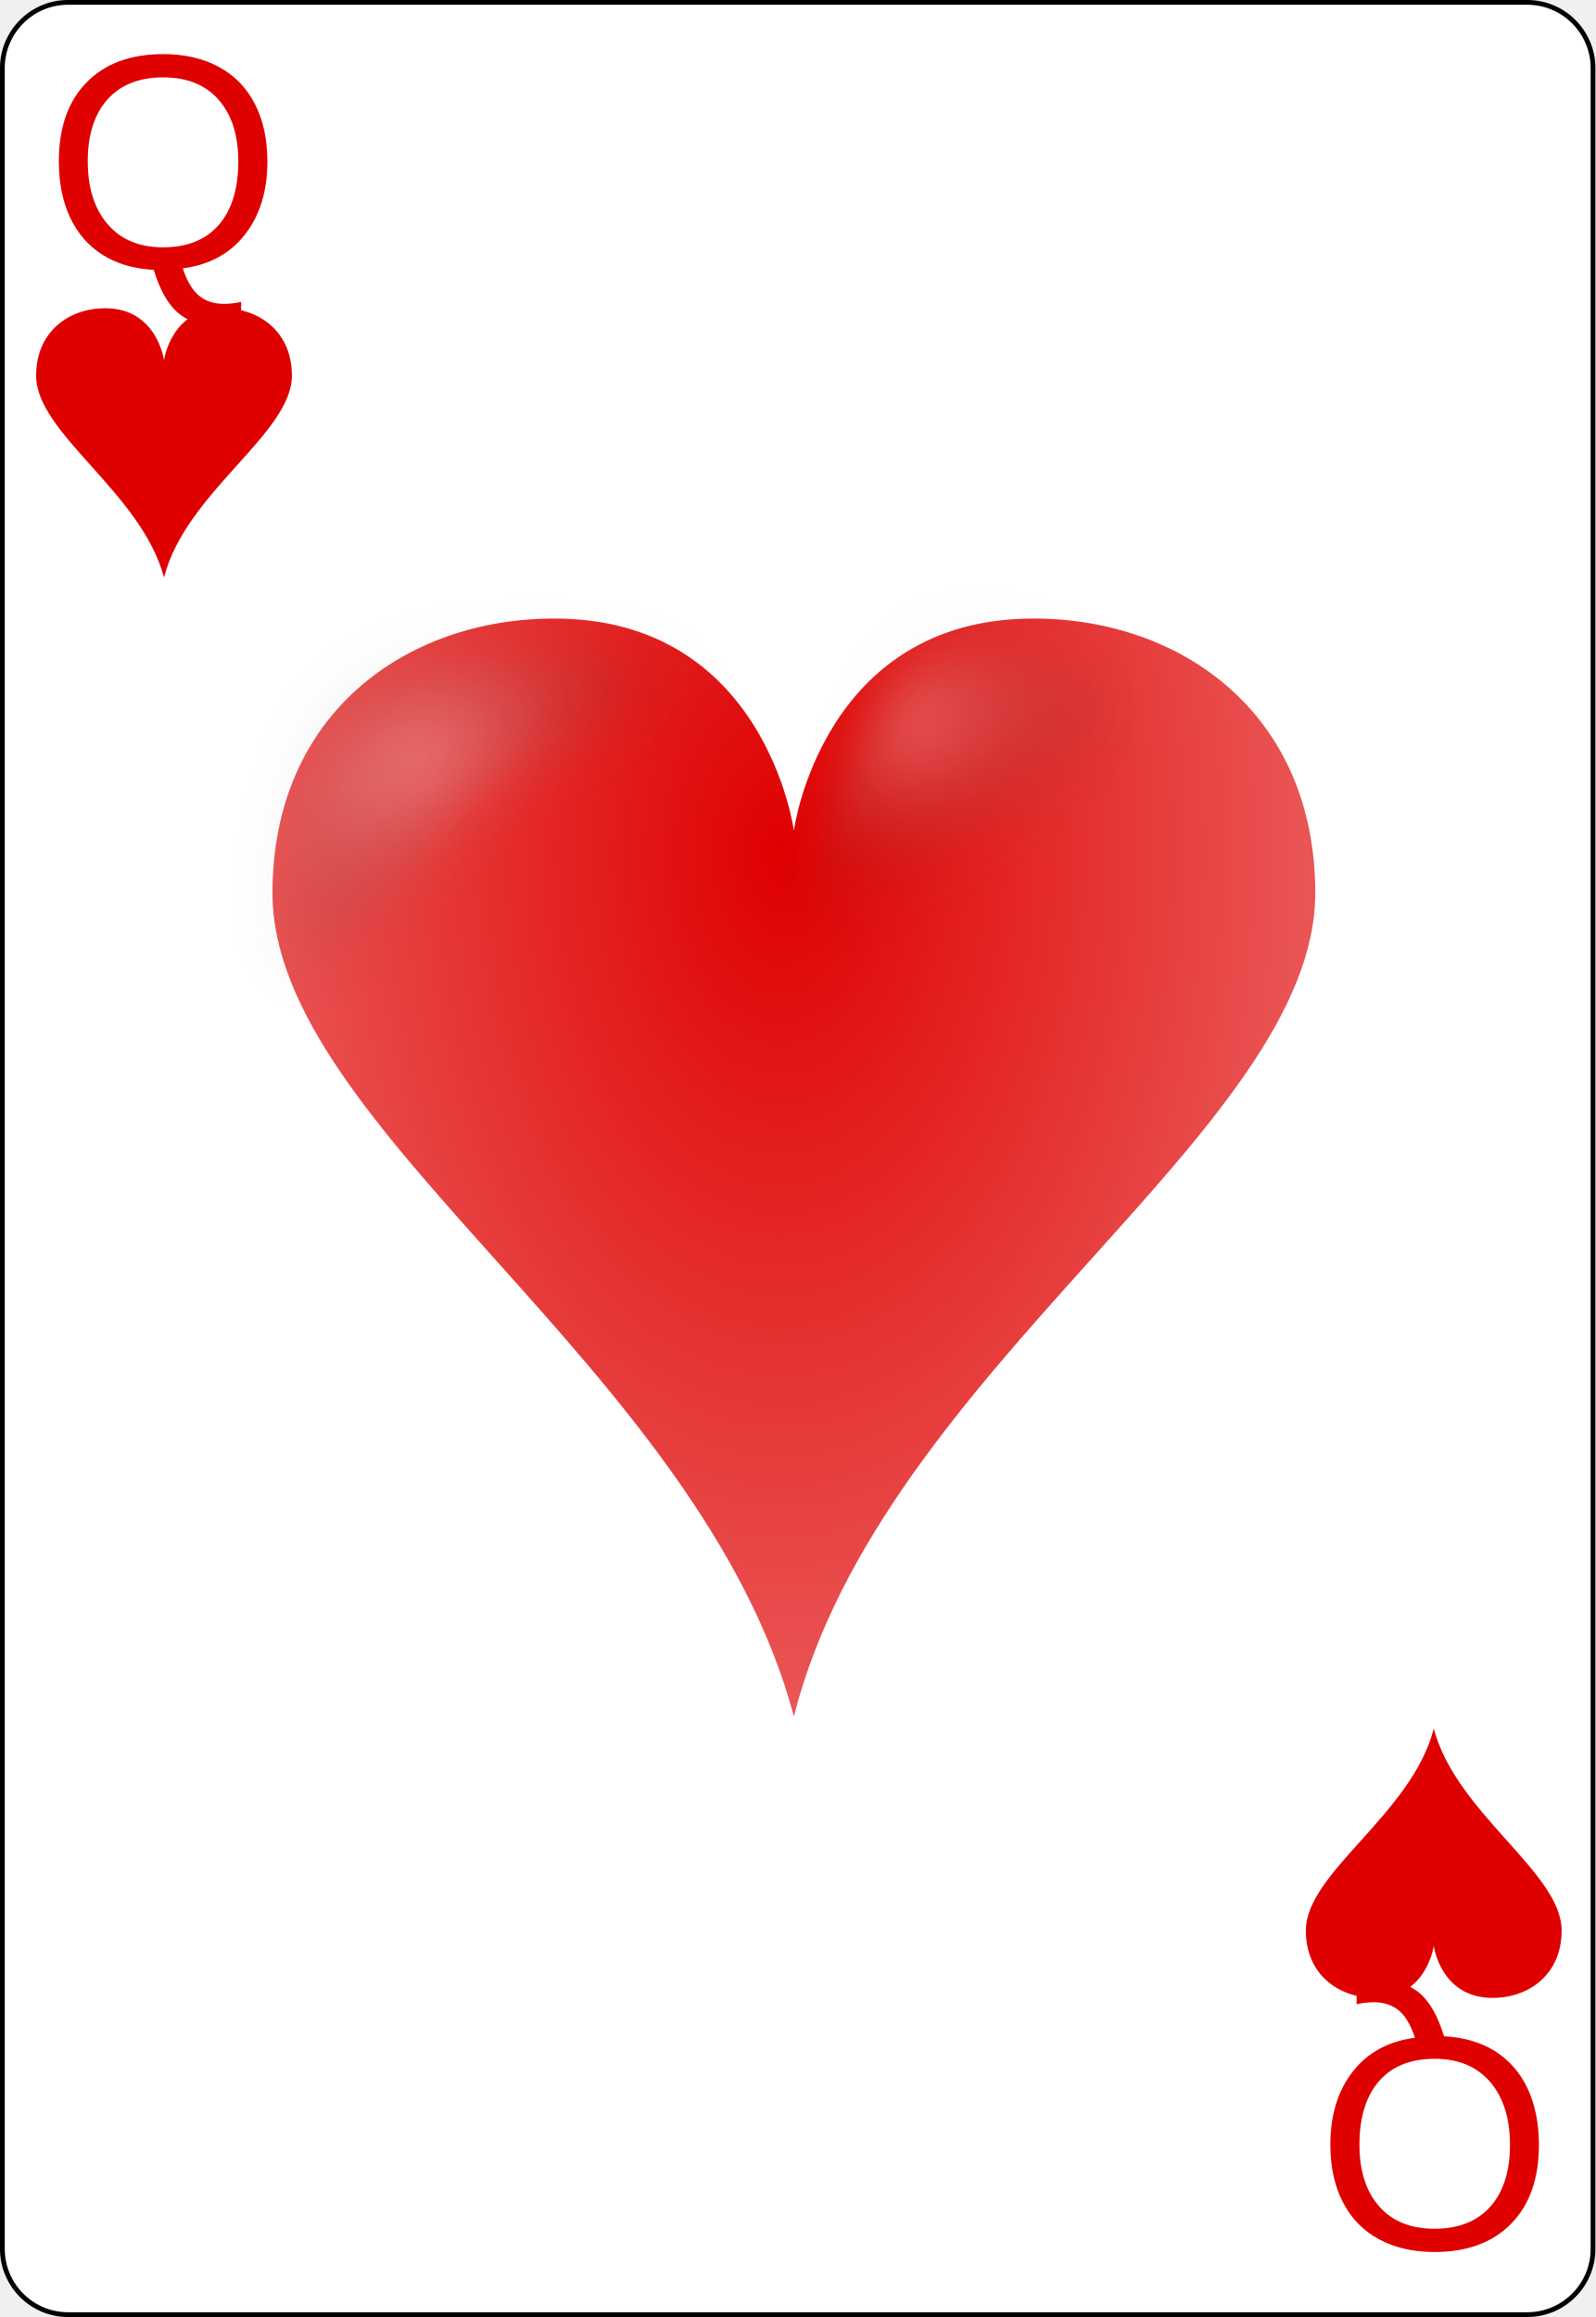
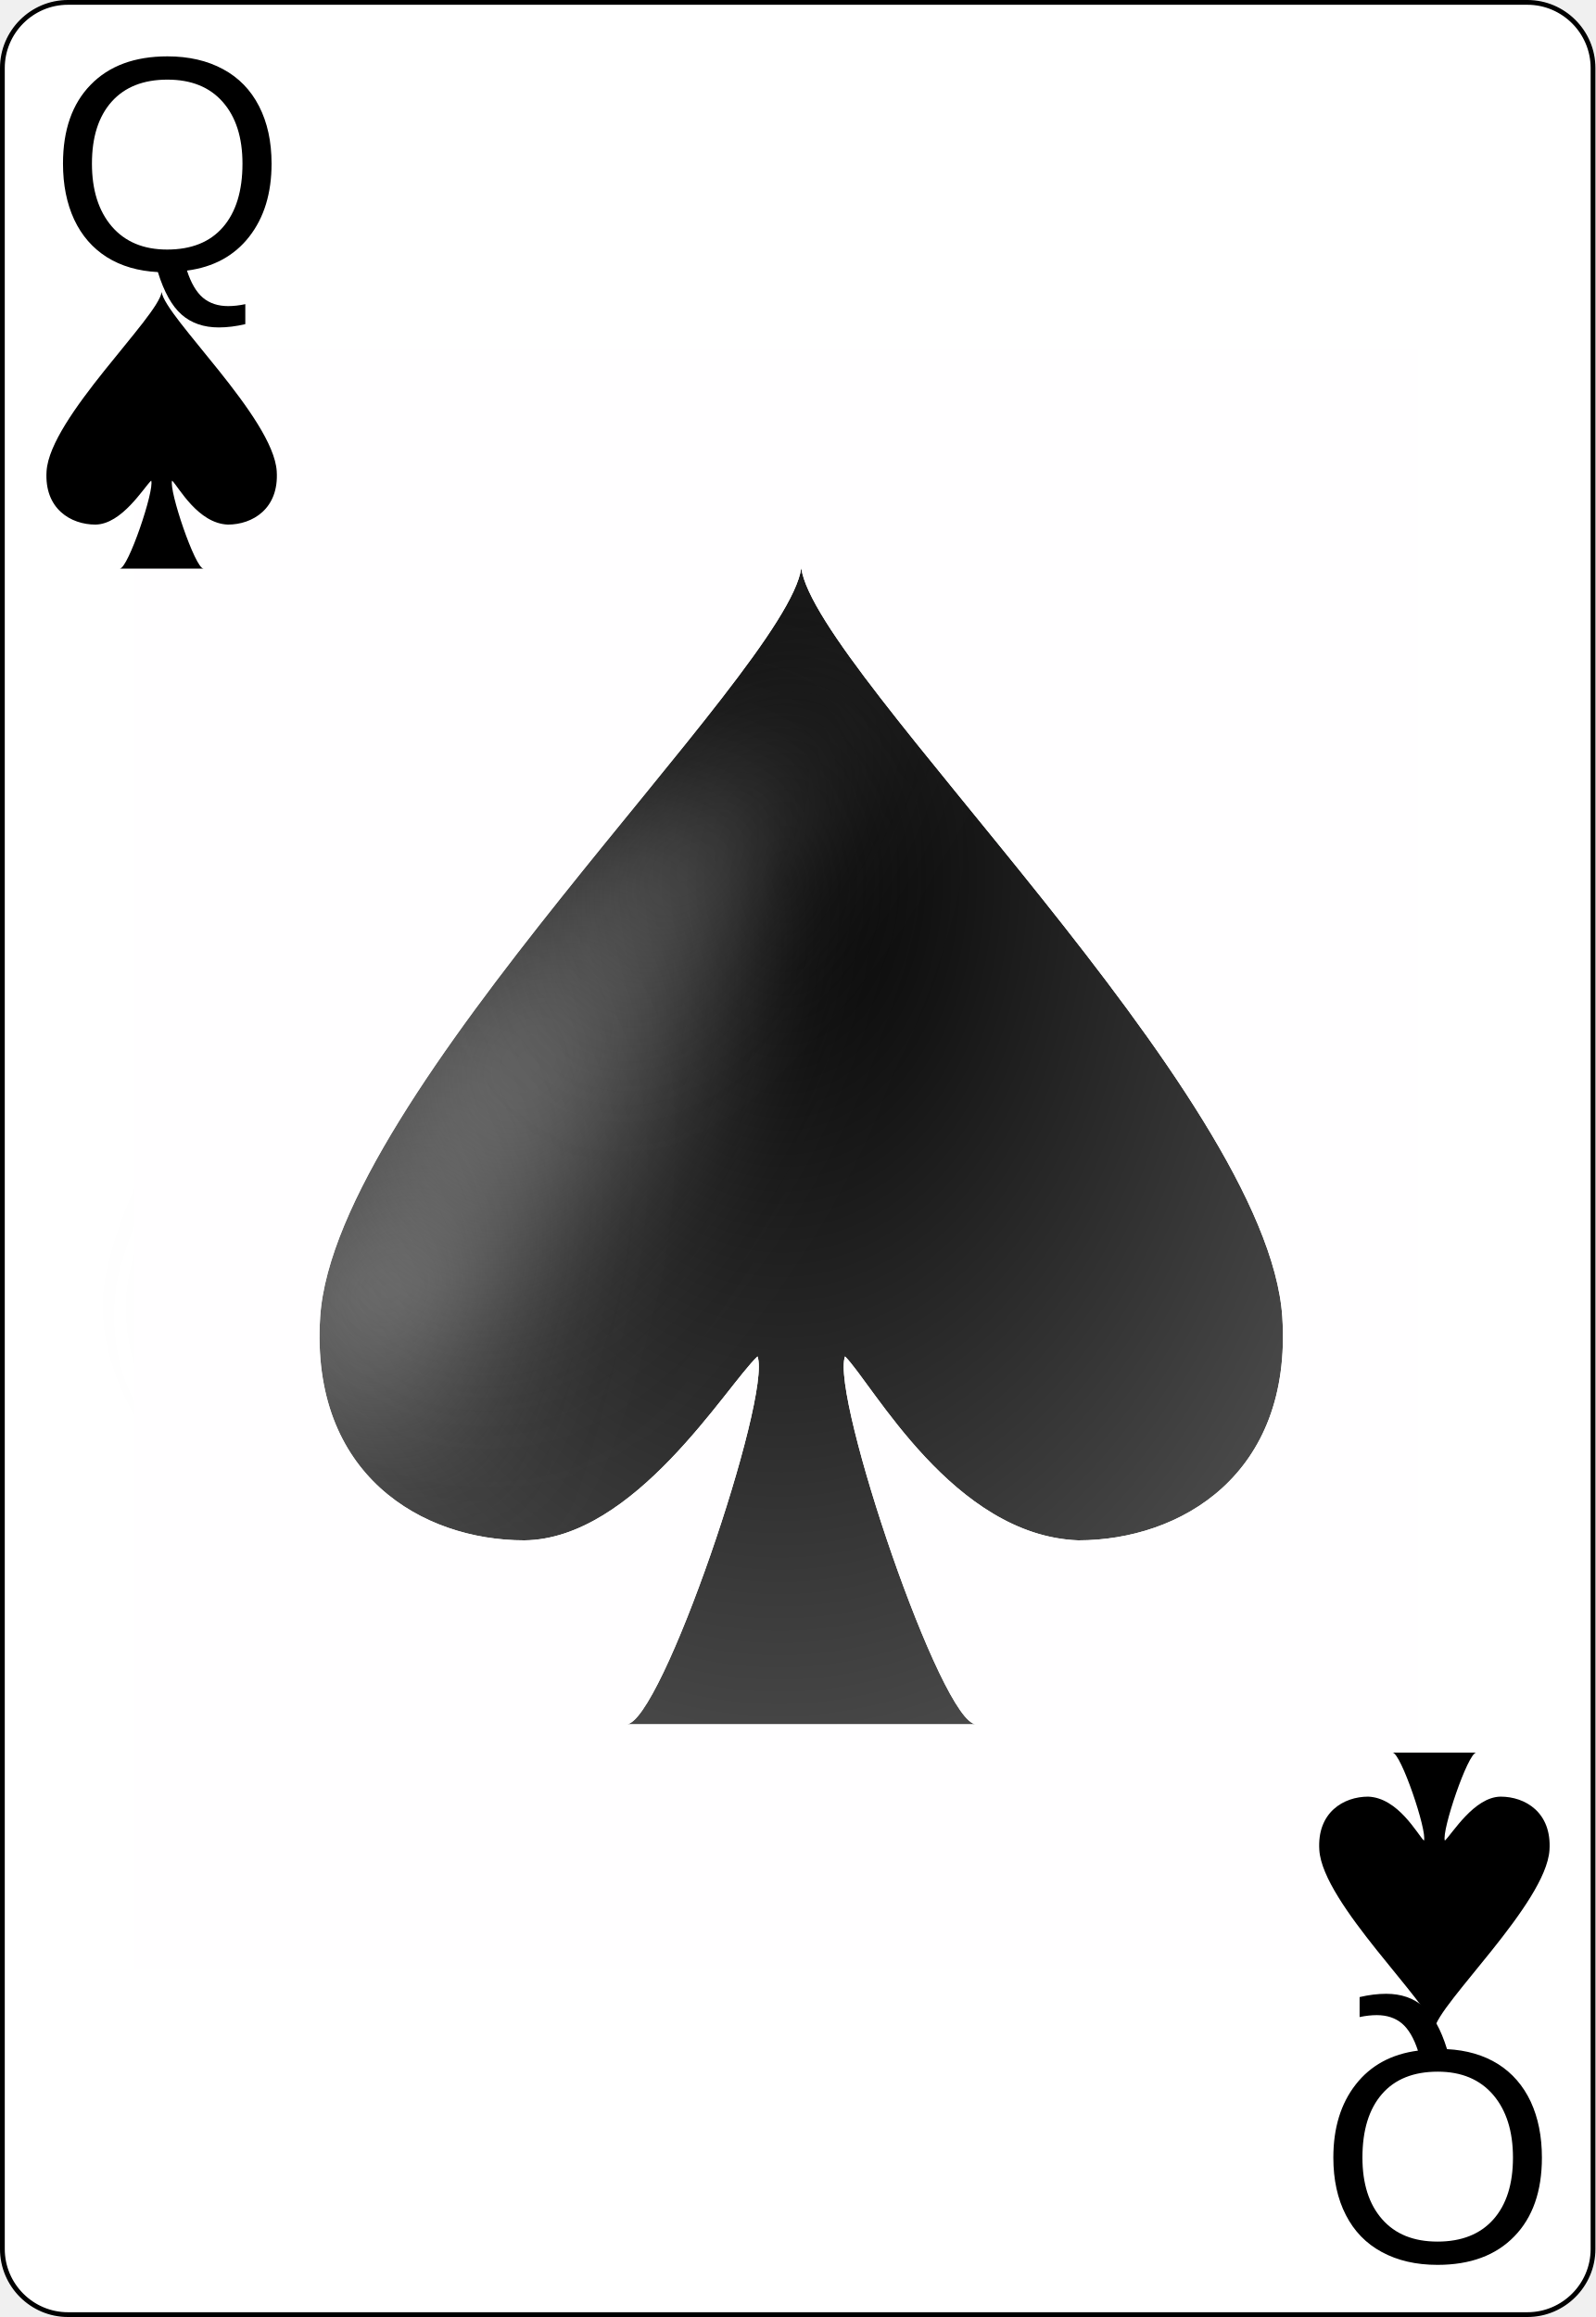
<svg xmlns="http://www.w3.org/2000/svg" xmlns:xlink="http://www.w3.org/1999/xlink" width="167.087pt" height="242.667pt" viewBox="0 0 167.087 242.667" xml:space="preserve" id="svg2" version="1.1">
  <defs id="defs41">
    <radialGradient xlink:href="#linearGradient3773" id="radialGradient3781" cx="-0.158" cy="-8.835" fx="-0.158" fy="-8.835" r="8" gradientTransform="matrix(-1.584269,-0.02349808,0.03071979,-2.477574,-0.2485638,-26.71351)" gradientUnits="userSpaceOnUse" />
    <linearGradient id="linearGradient3773">
      <stop style="stop-color:#000000;stop-opacity:1;" offset="0" id="stop3775" />
      <stop style="stop-color:#000000;stop-opacity:0.649;" offset="1" id="stop3777" />
    </linearGradient>
    <radialGradient xlink:href="#linearGradient3773" id="radialGradient3957" cx="-0.158" cy="-8.835" fx="-0.158" fy="-8.835" r="8" gradientTransform="matrix(-1.584269,-0.02349808,0.03071979,-2.477574,-0.2485638,-26.71351)" gradientUnits="userSpaceOnUse" />
    <linearGradient id="linearGradient3959">
      <stop style="stop-color:#000000;stop-opacity:1;" offset="0" id="stop3961" />
      <stop style="stop-color:#000000;stop-opacity:0.649;" offset="1" id="stop3963" />
    </linearGradient>
    <radialGradient r="81.903" fy="509.476" fx="168.025" cy="509.476" cx="168.025" gradientTransform="matrix(1.25656,-0.7774064,0.3366382,0.5361257,-221.2021,359.2426)" gradientUnits="userSpaceOnUse" id="radialGradient3975" xlink:href="#linearGradient3784-4" />
    <linearGradient id="linearGradient3784-4">
      <stop style="stop-color:#ffffff;stop-opacity:0.435;" offset="0" id="stop3786-8" />
      <stop style="stop-color:#000000;stop-opacity:0;" offset="1" id="stop3788-6" />
    </linearGradient>
+     <filter color-interpolation-filters="sRGB" id="filter3803" x="-0.331" width="1.661" y="-0.164" height="1.329">
+       <feGaussianBlur stdDeviation="14.131" id="feGaussianBlur3805" />
+     </filter>
    <radialGradient xlink:href="#linearGradient3784-4-5" id="radialGradient3929" gradientUnits="userSpaceOnUse" gradientTransform="matrix(1.25656,-0.7774064,0.3366382,0.5361257,-221.2021,359.2426)" cx="168.025" cy="509.476" fx="168.025" fy="509.476" r="81.903" />
    <linearGradient id="linearGradient3784-4-5">
      <stop style="stop-color:#ffffff;stop-opacity:0.489;" offset="0" id="stop3786-8-0" />
      <stop style="stop-color:#000000;stop-opacity:0;" offset="1" id="stop3788-6-3" />
    </linearGradient>
+     <filter color-interpolation-filters="sRGB" id="filter3803-1" x="-0.331" width="1.661" y="-0.164" height="1.329">
+       <feGaussianBlur stdDeviation="14.131" id="feGaussianBlur3805-8" />
+     </filter>
    <radialGradient xlink:href="#linearGradient3784-4-1" id="radialGradient3927" gradientUnits="userSpaceOnUse" gradientTransform="matrix(1.25656,-0.7774064,0.3366382,0.5361257,-221.2021,359.2426)" cx="168.025" cy="509.476" fx="168.025" fy="509.476" r="81.903" />
    <linearGradient id="linearGradient3784-4-1">
      <stop style="stop-color:#ffffff;stop-opacity:0.237;" offset="0" id="stop3786-8-03" />
      <stop style="stop-color:#000000;stop-opacity:0;" offset="1" id="stop3788-6-6" />
    </linearGradient>
-     <radialGradient xlink:href="#linearGradient3768" id="radialGradient3776" cx="-0.206" cy="-4.579" fx="-0.206" fy="-4.579" r="8" gradientTransform="matrix(-1,0,0,-1.720176,-0.4120407,-13.02719)" gradientUnits="userSpaceOnUse" />
-     <linearGradient id="linearGradient3768">
-       <stop style="stop-color:#df0000;stop-opacity:1;" offset="0" id="stop3770" />
-       <stop style="stop-color:#df0000;stop-opacity:0.672;" offset="1" id="stop3772" />
-     </linearGradient>
-     <radialGradient r="81.903" fy="511.223" fx="171.487" cy="511.223" cx="171.487" gradientTransform="matrix(1.152989,-0.6739155,0.3948202,0.6754904,-233.6326,270.4008)" gradientUnits="userSpaceOnUse" id="radialGradient4013" xlink:href="#linearGradient3784-4-6" />
-     <linearGradient id="linearGradient3784-4-6">
-       <stop style="stop-color:#ffffff;stop-opacity:0.313;" offset="0" id="stop3786-8-8" />
-       <stop style="stop-color:#000000;stop-opacity:0;" offset="1" id="stop3788-6-8" />
-     </linearGradient>
-     <filter color-interpolation-filters="sRGB" id="filter3834-6" x="-0.139" width="1.279" y="-0.162" height="1.325">
-       <feGaussianBlur stdDeviation="9.511" id="feGaussianBlur3836-6" />
+     <filter color-interpolation-filters="sRGB" id="filter3803-73" x="-0.331" width="1.661" y="-0.164" height="1.329">
+       <feGaussianBlur stdDeviation="14.131" id="feGaussianBlur3805-2" />
    </filter>
-     <radialGradient r="81.903" fy="492.632" fx="159.354" cy="492.632" cx="159.354" gradientTransform="matrix(1.089478,-0.715138,0.4464527,0.6562658,-244.9333,290.9185)" gradientUnits="userSpaceOnUse" id="radialGradient4013-8" xlink:href="#linearGradient3784-4-2" />
-     <linearGradient id="linearGradient3784-4-2">
-       <stop style="stop-color:#ffffff;stop-opacity:0.29;" offset="0" id="stop3786-8-1" />
-       <stop style="stop-color:#000000;stop-opacity:0;" offset="1" id="stop3788-6-5" />
-     </linearGradient>
-     <filter color-interpolation-filters="sRGB" id="filter3834-6-3" x="-0.139" width="1.279" y="-0.162" height="1.325">
-       <feGaussianBlur stdDeviation="9.511" id="feGaussianBlur3836-6-3" />
-     </filter>
-     <radialGradient r="81.903" fy="492.632" fx="159.354" cy="492.632" cx="159.354" gradientTransform="matrix(1.089478,-0.715138,0.4464527,0.6562658,-244.9333,290.9185)" gradientUnits="userSpaceOnUse" id="radialGradient3073" xlink:href="#linearGradient3784-4-2" />
+     <radialGradient r="8" fy="-8.835" fx="-0.158" cy="-8.835" cx="-0.158" gradientTransform="matrix(-1.584269,-0.02349808,0.03071979,-2.477574,-0.2485638,-26.71351)" gradientUnits="userSpaceOnUse" id="radialGradient3990" xlink:href="#linearGradient3773" />
+     <radialGradient xlink:href="#linearGradient3784-4" id="radialGradient3161" gradientUnits="userSpaceOnUse" gradientTransform="matrix(1.25656,-0.7774064,0.3366382,0.5361257,-221.2021,359.2426)" cx="168.025" cy="509.476" fx="168.025" fy="509.476" r="81.903" />
+     <radialGradient xlink:href="#linearGradient3784-4-5" id="radialGradient3163" gradientUnits="userSpaceOnUse" gradientTransform="matrix(1.25656,-0.7774064,0.3366382,0.5361257,-221.2021,359.2426)" cx="168.025" cy="509.476" fx="168.025" fy="509.476" r="81.903" />
+     <radialGradient xlink:href="#linearGradient3784-4-1" id="radialGradient3165" gradientUnits="userSpaceOnUse" gradientTransform="matrix(1.25656,-0.7774064,0.3366382,0.5361257,-221.2021,359.2426)" cx="168.025" cy="509.476" fx="168.025" fy="509.476" r="81.903" />
  </defs>
  <g id="Layer_x0020_1" style="fill-rule:nonzero;clip-rule:nonzero;stroke:#000000;stroke-miterlimit:4;">
    <path style="fill:#FFFFFF;stroke-width:0.5;" d="M166.837,235.548c0,3.777-3.087,6.869-6.871,6.869H7.111c-3.775,0-6.861-3.092-6.861-6.869V7.12C0.25,3.343,3.336,0.25,7.111,0.25h152.855    c3.784,0,6.871,3.093,6.871,6.87v228.428z" id="path5" />
    <g style="stroke:none;" id="g7">
      <g id="g9">
				
			</g>
    </g>
    <g id="g15">
			
		</g>
    <g id="g19">
			
		</g>
    <g style="stroke:none;" id="g23">
      <g id="g25">
				
			</g>
    </g>
    <g style="stroke:none;" id="g31">
      <g id="g33">
				
			</g>
    </g>
  </g>
-   <text xml:space="preserve" style="font-size:32px;font-style:normal;font-weight:normal;line-height:125%;letter-spacing:0px;word-spacing:0px;fill:#df0000;fill-opacity:1;stroke:none;font-family:Bitstream Vera Sans" x="4.646" y="28.013" id="text3788">
-     <tspan id="tspan3790" x="4.646" y="28.013" style="font-style:normal;font-variant:normal;font-weight:normal;font-stretch:normal;fill:#df0000;fill-opacity:1;font-family:Arial;-inkscape-font-specification:Arial">Q</tspan>
+   <g transform="matrix(0.1986111,0,0,0.1986111,10.08346,15.42888)" id="g3886">
+     <g style="fill:url(#radialGradient3781);fill-opacity:1" id="layer1-7-1" transform="matrix(31.75408,0,0,29.03312,371.7377,526.7095)">
+       <path style="fill:url(#radialGradient3990);fill-opacity:1" d="M 7.989,3.103 C 7.747,-0.954 0.242,-8.59 0,-10.5 c -0.242,1.909 -7.747,9.545 -7.989,13.603 -0.169,2.868 1.695,4.057 3.39,4.057 1.835,-0.022 3.351,-2.801 3.873,-3.341 0.242,0.716 -1.603,6.682 -2.179,6.682 l 5.811,0 C 2.33,10.501 0.485,4.535 0.727,3.819 1.184,4.315 2.524,7.077 4.601,7.16 6.295,7.159 8.158,5.971 7.989,3.103 z" id="sl-5" />
+     </g>
+     <path transform="matrix(1.642458,-1.082367,1.344778,1.579553,-783.5045,-14.75167)" id="path3762-6" d="m 122.357,574.383 c 0,0 -13.123,-65.067 17.801,-92.974 34.761,-31.369 150.111,-71.195 150.111,-71.195 0,0 -81.652,84.604 -110.111,108.338 -27.21,22.692 -57.801,55.831 -57.801,55.831 z" style="fill:url(#radialGradient3161);fill-opacity:1;stroke:none;filter:url(#filter3803)" />
+     <path transform="matrix(2.489528,-0.1237628,1.128458,2.89224,-742.116,-945.2279)" id="path3762-6-0" d="m 122.357,574.383 c 0,0 -13.123,-65.067 17.801,-92.974 34.761,-31.369 150.111,-71.195 150.111,-71.195 0,0 -81.652,84.604 -110.111,108.338 -27.21,22.692 -57.801,55.831 -57.801,55.831 z" style="fill:url(#radialGradient3163);fill-opacity:1;stroke:none;filter:url(#filter3803-1)" />
+     <path transform="matrix(1.942697,-0.3084098,0.5734017,1.993647,-290.3779,-568.3455)" id="path3762-6-2" d="m 122.357,574.383 c 0,0 -13.123,-65.067 17.801,-92.974 34.761,-31.369 150.111,-71.195 150.111,-71.195 0,0 -81.652,84.604 -110.111,108.338 -27.21,22.692 -57.801,55.831 -57.801,55.831 z" style="fill:url(#radialGradient3165);fill-opacity:1;stroke:none;filter:url(#filter3803-73)" />
+     <path id="rect3865" d="m 19.993,106.65 0,854.281 677.156,0 0,-854.281 -677.156,0 z M 371.743,221.869 c 7.684,55.453 245.972,277.15 253.656,394.937 5.366,83.267 -53.771,117.752 -107.562,117.781 -65.949,-2.415 -108.515,-82.591 -123.031,-97 -7.684,20.788 50.897,194 69.188,194 l -184.5,0 c 18.29,0 76.872,-173.212 69.188,-194 -16.58,15.687 -64.726,96.373 -123,97 -53.823,0 -112.991,-34.514 -107.625,-117.781 7.684,-117.816 246.003,-339.513 253.688,-394.937 z" style="fill:#fffeff;fill-opacity:1;fill-rule:nonzero;stroke:none" />
+   </g>
+   <text xml:space="preserve" style="font-size:32px;font-style:normal;font-weight:normal;line-height:125%;letter-spacing:0px;word-spacing:0px;fill:#000000;fill-opacity:1;stroke:none;font-family:Bitstream Vera Sans" x="-163" y="-214.864" id="text3788-2" transform="scale(-1,-1)">
+     <tspan id="tspan3790-3" x="-163" y="-214.864" style="font-style:normal;font-variant:normal;font-weight:normal;font-stretch:normal;font-family:Arial;-inkscape-font-specification:Arial">Q</tspan>
  </text>
-   <g transform="matrix(0.1968698,0,0,0.1968698,11.54991,16.86967)" id="g3036">
-     <g style="stroke:none" id="layer1-9" transform="matrix(34.67063,0,0,32.44841,363.6508,535.3979)">
-       <path d="M 3.676,-9 C 0.433,-9 0,-5.523 0,-5.523 0,-5.523 -0.433,-9 -3.676,-9 -5.946,-9 -8,-7.441 -8,-4.5 -8,-0.614 -1.421,3.294 0,9 1.352,3.299 8,-0.614 8,-4.5 8,-7.441 5.946,-9 3.676,-9 z" id="hl" style="fill:url(#radialGradient3776);fill-opacity:1;stroke:none" />
-     </g>
-     <path transform="matrix(1.484247,0,0,1.537104,-80.68896,-450.5936)" id="path3762-6-4" d="m 117.301,604.266 c 0,0 -8.068,-94.95 22.857,-122.857 34.761,-31.369 140,-11.429 140,-11.429 0,0 -71.54,24.838 -100,48.571 -27.21,22.692 -62.857,85.714 -62.857,85.714 z" style="fill:url(#radialGradient4013);fill-opacity:1;stroke:none;filter:url(#filter3834-6)" />
-     <path transform="matrix(1.153293,0.3378255,-0.3292825,1.401643,422.9377,-451.9048)" id="path3762-6-2-3" d="m 117.301,604.266 c 0,0 -8.068,-94.95 22.857,-122.857 34.761,-31.369 140,-11.429 140,-11.429 0,0 -63.093,37.071 -91.553,60.804 -27.21,22.692 -71.305,73.481 -71.305,73.481 z" style="fill:url(#radialGradient3073);fill-opacity:1;stroke:none;filter:url(#filter3834-6-3)" />
+   <g transform="matrix(-1.508595,0,0,-1.379325,150.2247,198.0438)" id="layer1-7-8">
+     <path id="sl-0" d="M 7.989,3.103 C 7.747,-0.954 0.242,-8.59 0,-10.5 c -0.242,1.909 -7.747,9.545 -7.989,13.603 -0.169,2.868 1.695,4.057 3.39,4.057 1.835,-0.022 3.351,-2.801 3.873,-3.341 0.242,0.716 -1.603,6.682 -2.179,6.682 l 5.811,0 C 2.33,10.501 0.485,4.535 0.727,3.819 1.184,4.315 2.524,7.077 4.601,7.16 6.295,7.159 8.158,5.971 7.989,3.103 z" style="fill:#000000" />
  </g>
-   <g transform="matrix(1.674307,0,0,1.566992,17.17751,46.38532)" id="layer1-9-6" style="fill:#df0000;fill-opacity:1">
-     <path style="fill:#df0000;fill-opacity:1" id="hl-8" d="M 3.676,-9 C 0.433,-9 0,-5.523 0,-5.523 0,-5.523 -0.433,-9 -3.676,-9 -5.946,-9 -8,-7.441 -8,-4.5 -8,-0.614 -1.421,3.294 0,9 1.352,3.299 8,-0.614 8,-4.5 8,-7.441 5.946,-9 3.676,-9 z" />
-   </g>
-   <text xml:space="preserve" style="font-size:32px;font-style:normal;font-weight:normal;line-height:125%;letter-spacing:0px;word-spacing:0px;fill:#df0000;fill-opacity:1;stroke:none;font-family:Bitstream Vera Sans" x="-162.688" y="-213.515" id="text3788-4" transform="scale(-1,-1)">
-     <tspan id="tspan3790-3" x="-162.688" y="-213.515" style="font-style:normal;font-variant:normal;font-weight:normal;font-stretch:normal;fill:#df0000;fill-opacity:1;font-family:Arial;-inkscape-font-specification:Arial">Q</tspan>
+   <text xml:space="preserve" style="font-size:32px;font-style:normal;font-weight:normal;line-height:125%;letter-spacing:0px;word-spacing:0px;fill:#000000;fill-opacity:1;stroke:none;font-family:Bitstream Vera Sans" x="5.083" y="28.246" id="text3788">
+     <tspan id="tspan3790" x="5.083" y="28.246" style="font-style:normal;font-variant:normal;font-weight:normal;font-stretch:normal;font-family:Arial;-inkscape-font-specification:Arial">Q</tspan>
  </text>
-   <g transform="matrix(-1.674307,0,0,-1.566992,150.156,195.1431)" id="layer1-9-6-5" style="fill:#df0000;fill-opacity:1">
-     <path style="fill:#df0000;fill-opacity:1" id="hl-8-1" d="M 3.676,-9 C 0.433,-9 0,-5.523 0,-5.523 0,-5.523 -0.433,-9 -3.676,-9 -5.946,-9 -8,-7.441 -8,-4.5 -8,-0.614 -1.421,3.294 0,9 1.352,3.299 8,-0.614 8,-4.5 8,-7.441 5.946,-9 3.676,-9 z" />
+   <g transform="matrix(1.508595,0,0,1.379325,16.92904,45.06616)" id="layer1-7">
+     <path id="sl" d="M 7.989,3.103 C 7.747,-0.954 0.242,-8.59 0,-10.5 c -0.242,1.909 -7.747,9.545 -7.989,13.603 -0.169,2.868 1.695,4.057 3.39,4.057 1.835,-0.022 3.351,-2.801 3.873,-3.341 0.242,0.716 -1.603,6.682 -2.179,6.682 l 5.811,0 C 2.33,10.501 0.485,4.535 0.727,3.819 1.184,4.315 2.524,7.077 4.601,7.16 6.295,7.159 8.158,5.971 7.989,3.103 z" style="fill:#000000" />
  </g>
</svg>
